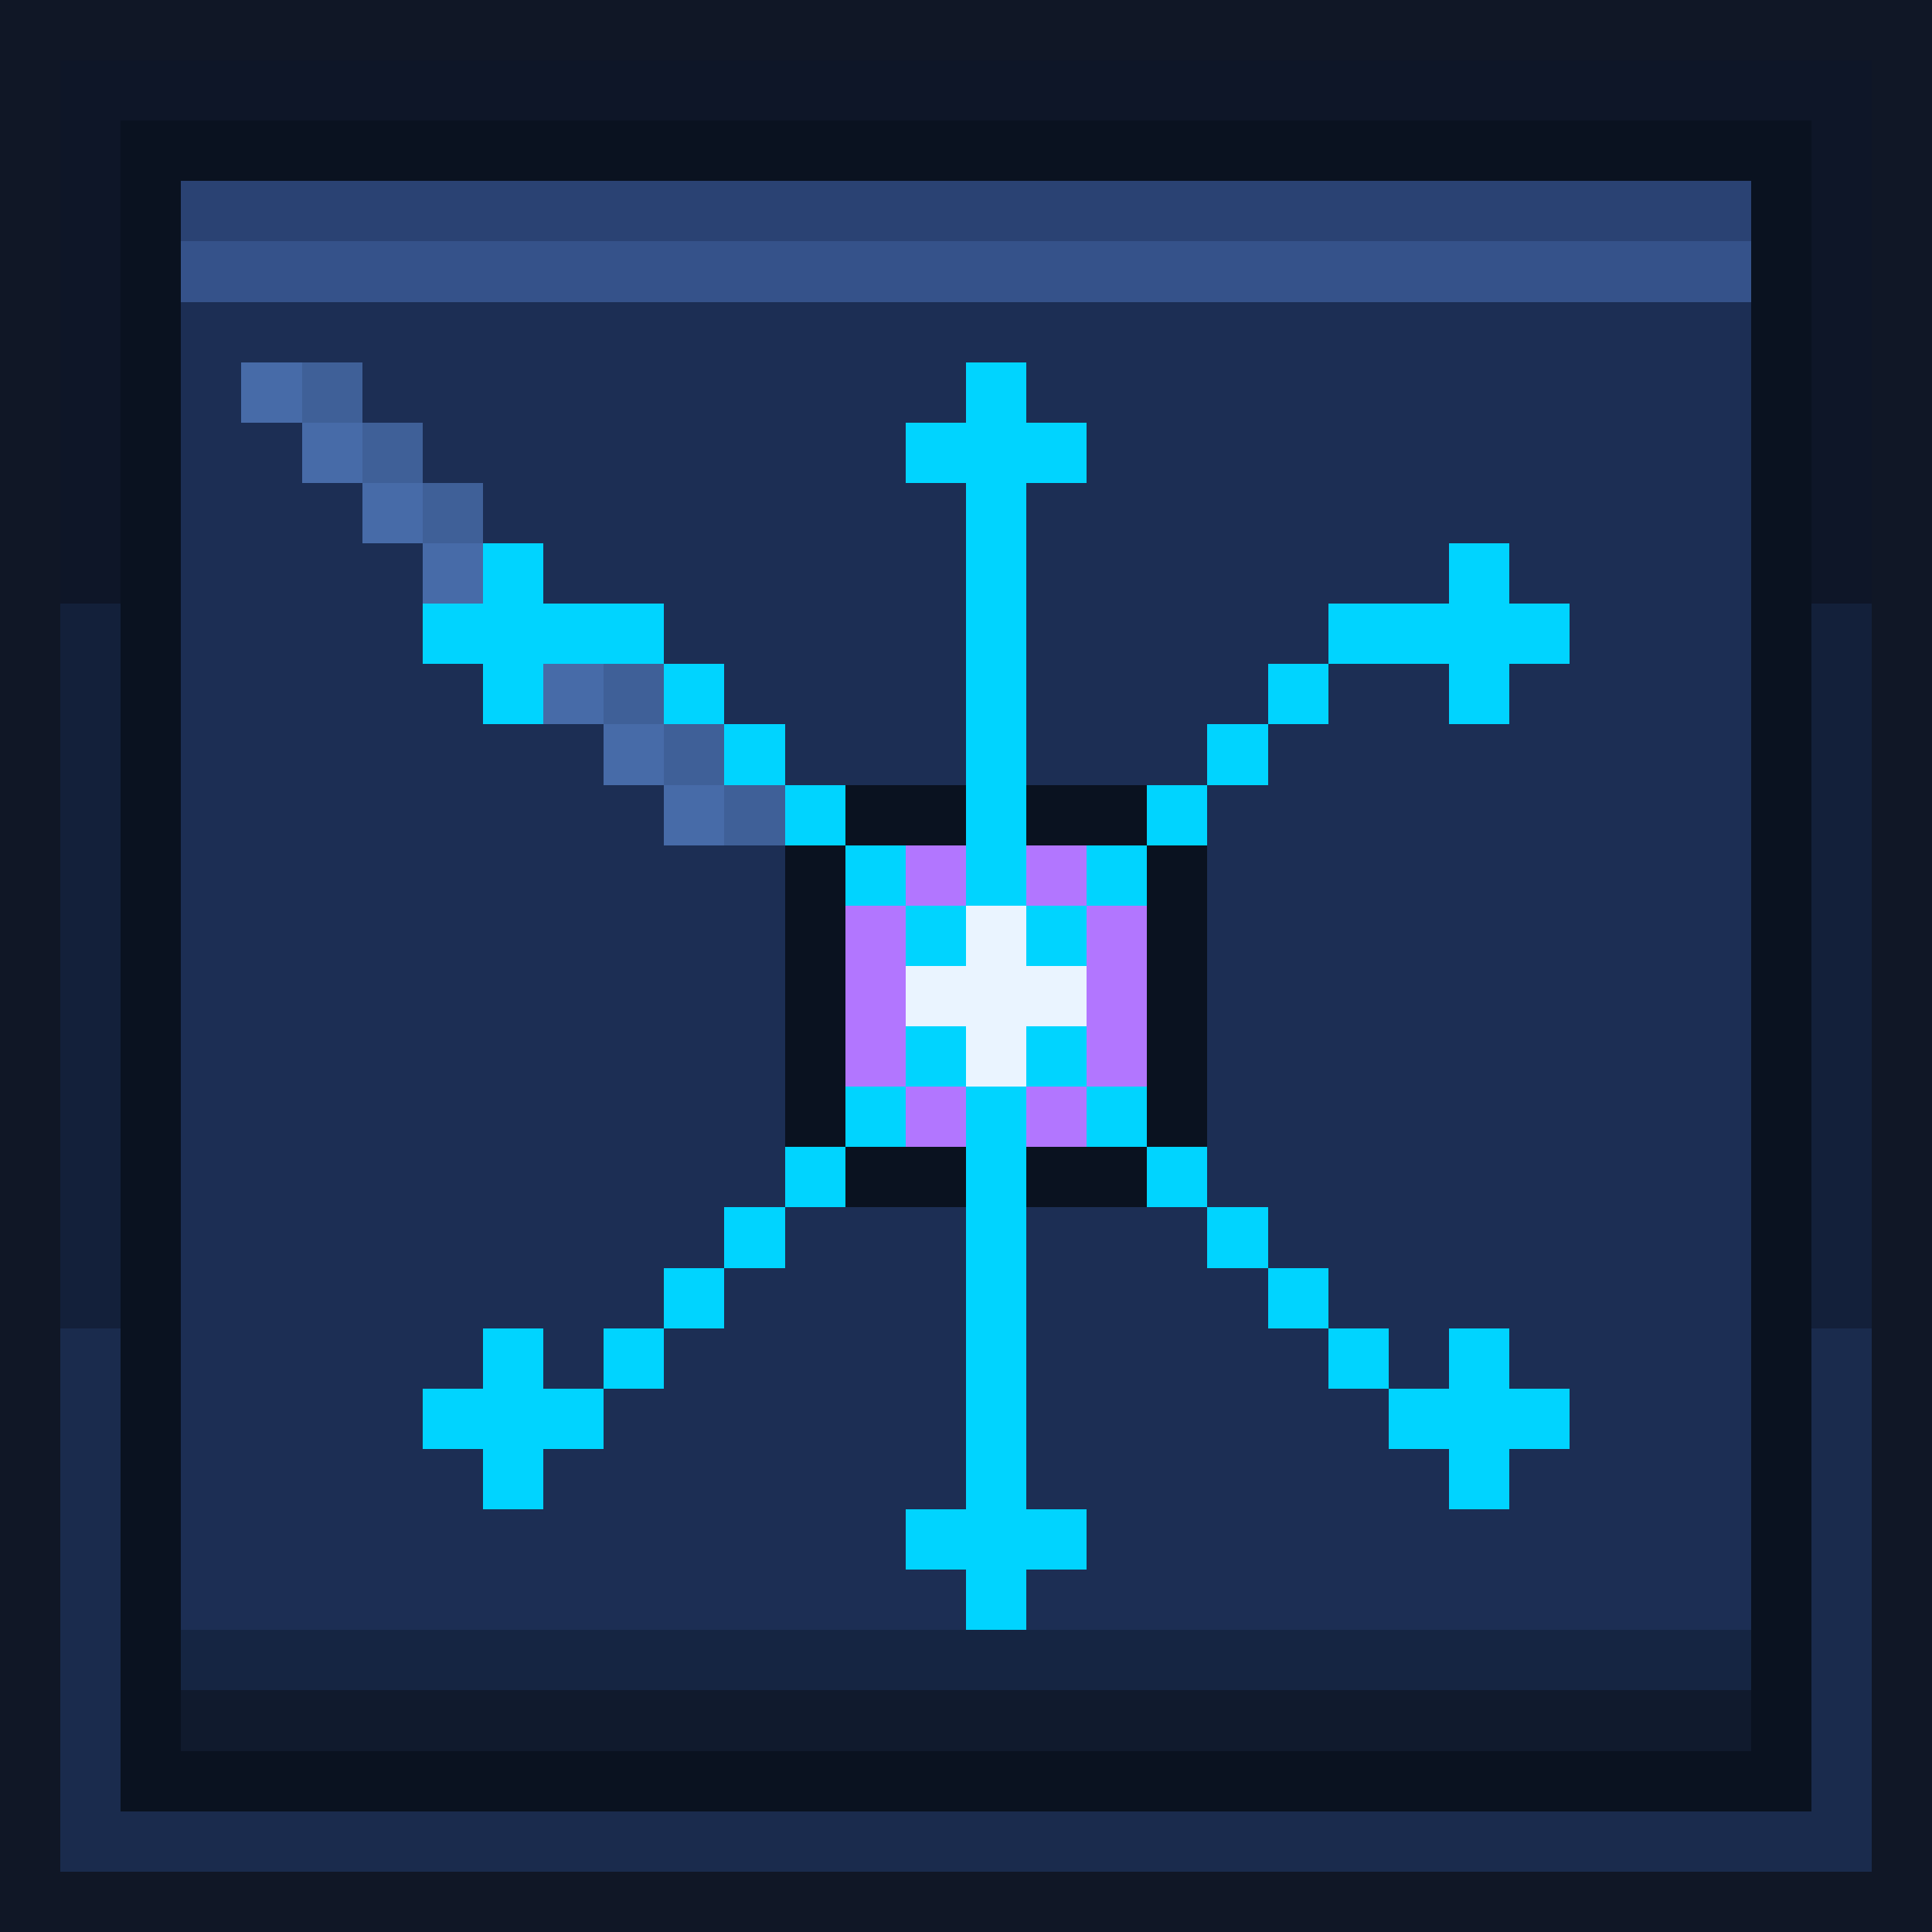
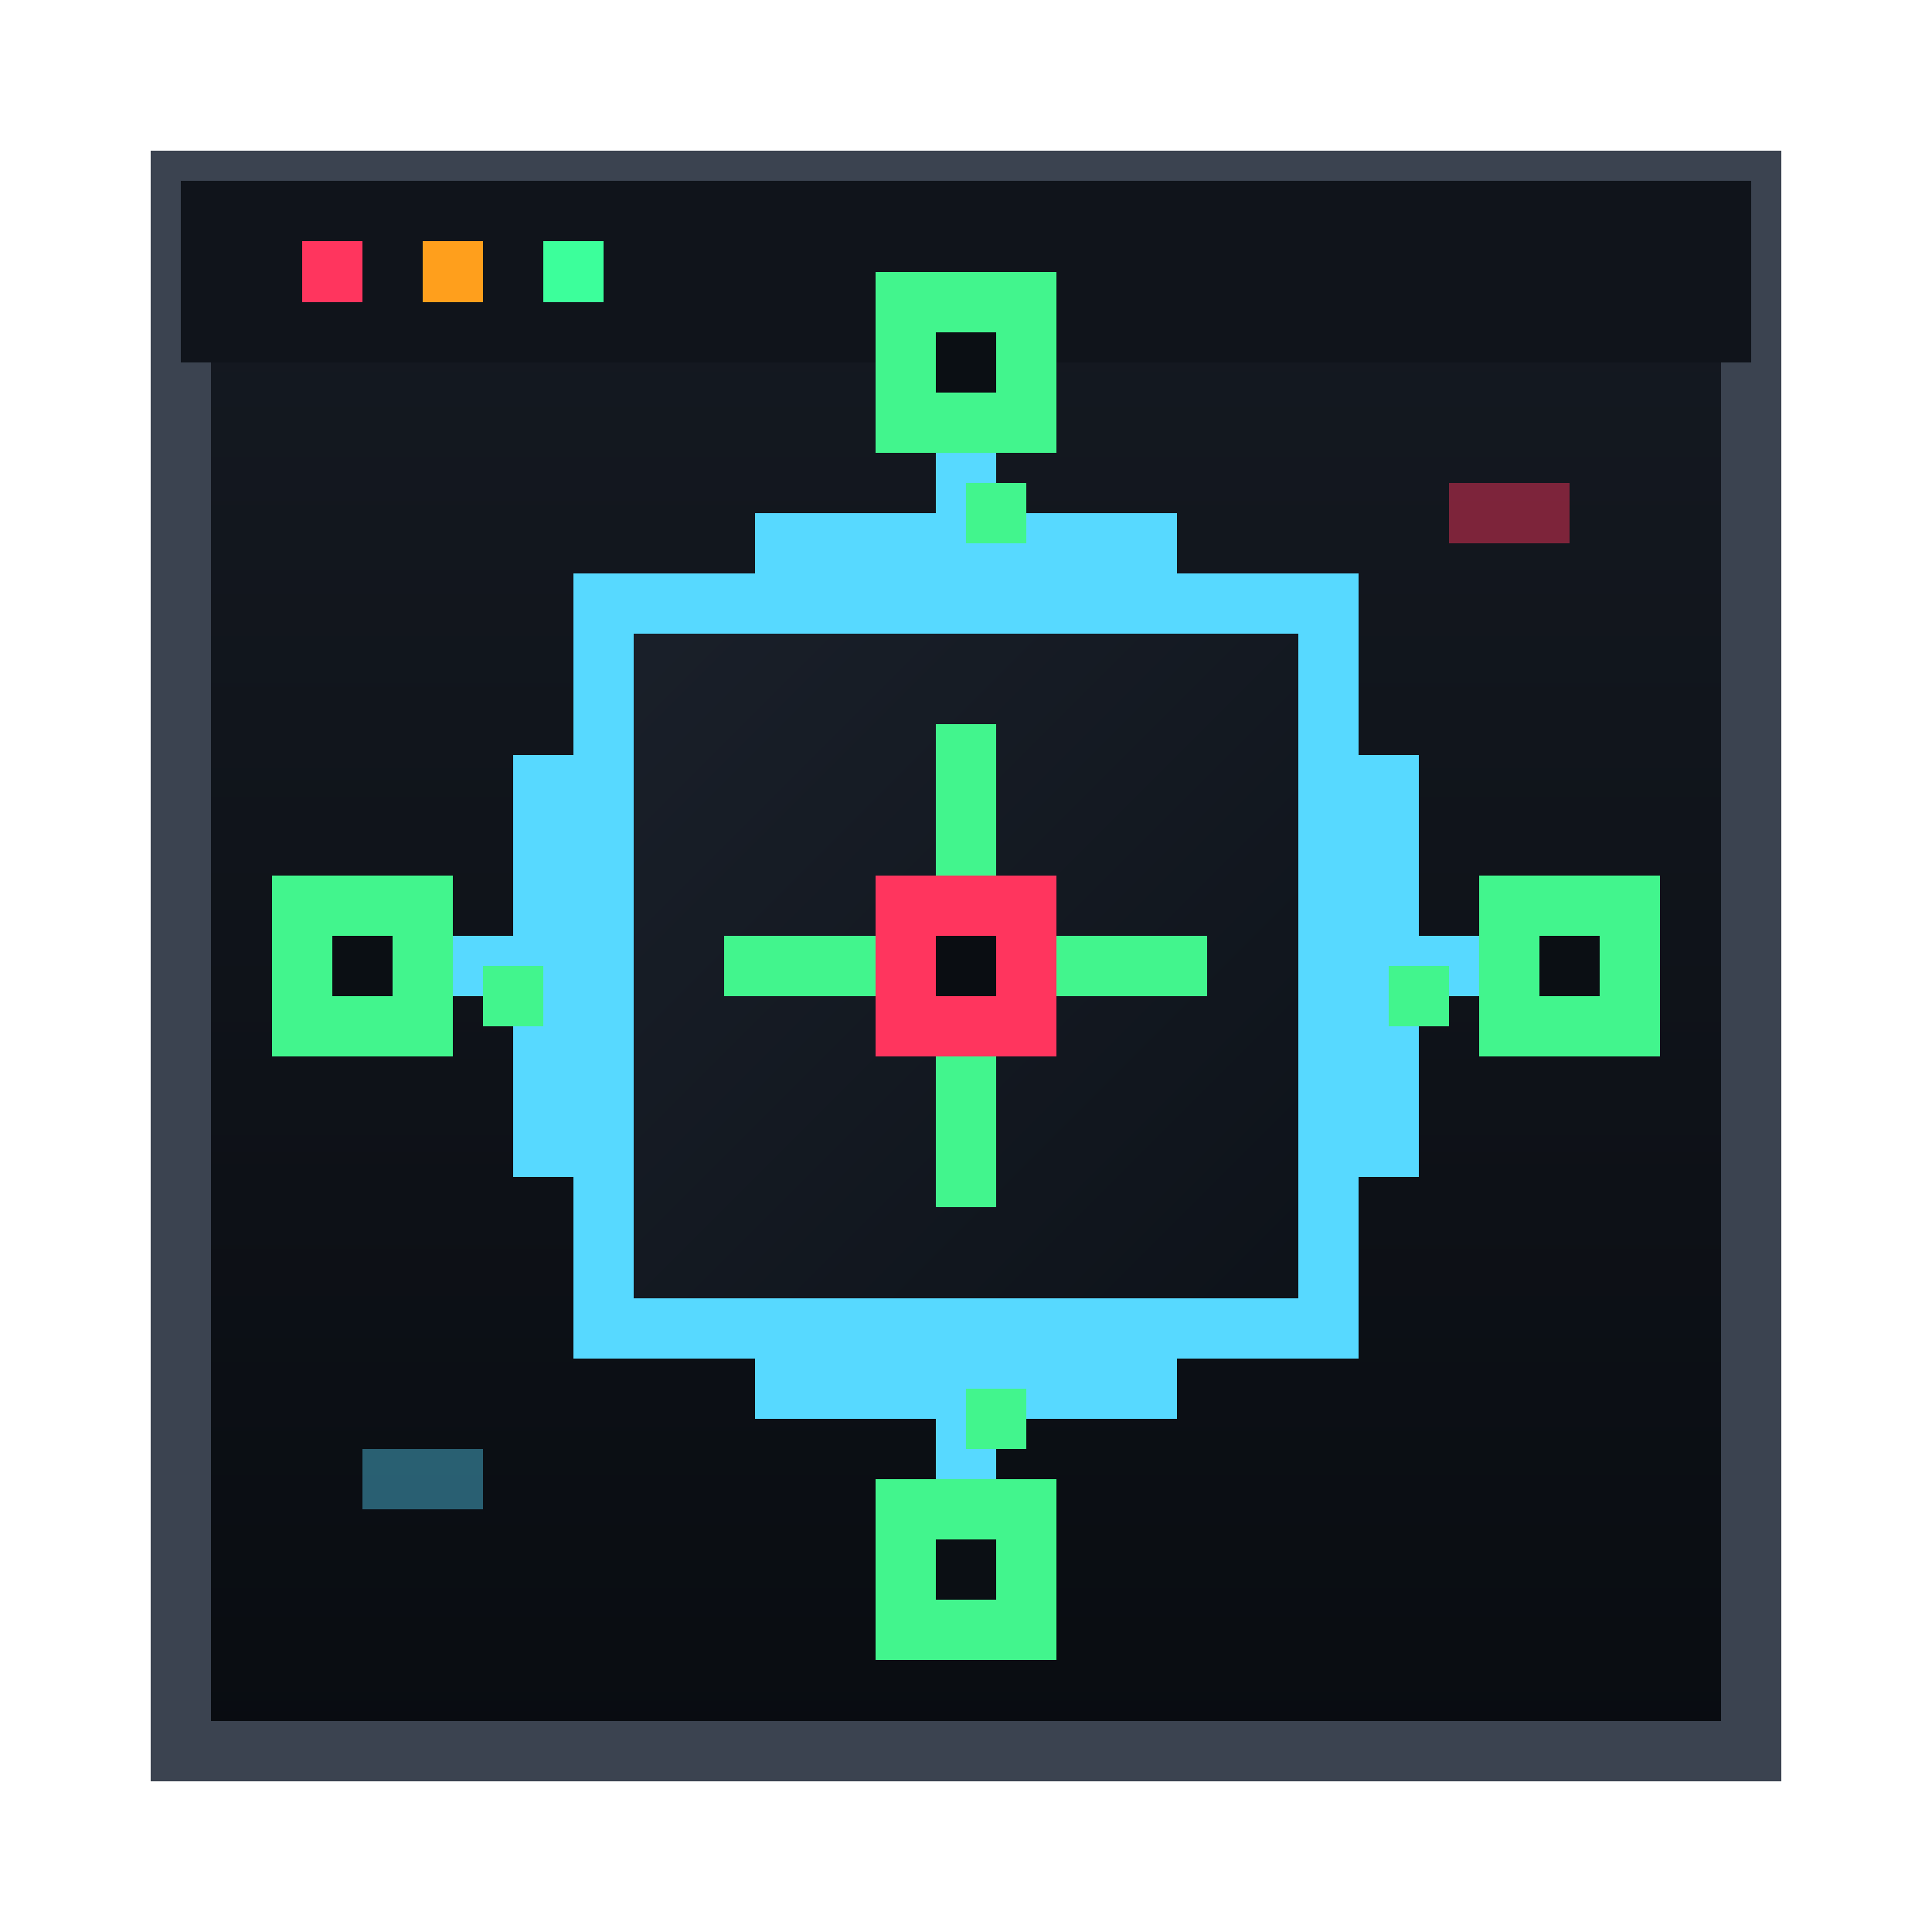
- <svg xmlns="http://www.w3.org/2000/svg" viewBox="0 0 32 32" width="256" height="256" shape-rendering="crispEdges">
-   <rect x="0" y="0" width="32" height="1" fill="#101726" />
-   <rect x="0" y="1" width="1" height="1" fill="#101726" />
-   <rect x="1" y="1" width="30" height="1" fill="#0e1628" />
-   <rect x="31" y="1" width="1" height="1" fill="#101726" />
-   <rect x="0" y="2" width="1" height="1" fill="#101726" />
-   <rect x="1" y="2" width="1" height="1" fill="#0e1628" />
-   <rect x="2" y="2" width="28" height="1" fill="#0a1220" />
-   <rect x="30" y="2" width="1" height="1" fill="#0e1628" />
-   <rect x="31" y="2" width="1" height="1" fill="#101726" />
-   <rect x="0" y="3" width="1" height="1" fill="#101726" />
-   <rect x="1" y="3" width="1" height="1" fill="#0e1628" />
-   <rect x="2" y="3" width="1" height="1" fill="#0a1220" />
-   <rect x="3" y="3" width="26" height="1" fill="#2a4273" />
-   <rect x="29" y="3" width="1" height="1" fill="#0a1220" />
-   <rect x="30" y="3" width="1" height="1" fill="#0e1628" />
-   <rect x="31" y="3" width="1" height="1" fill="#101726" />
-   <rect x="0" y="4" width="1" height="1" fill="#101726" />
-   <rect x="1" y="4" width="1" height="1" fill="#0e1628" />
-   <rect x="2" y="4" width="1" height="1" fill="#0a1220" />
-   <rect x="3" y="4" width="26" height="1" fill="#35528a" />
-   <rect x="29" y="4" width="1" height="1" fill="#0a1220" />
-   <rect x="30" y="4" width="1" height="1" fill="#0e1628" />
-   <rect x="31" y="4" width="1" height="1" fill="#101726" />
-   <rect x="0" y="5" width="1" height="1" fill="#101726" />
-   <rect x="1" y="5" width="1" height="1" fill="#0e1628" />
-   <rect x="2" y="5" width="1" height="1" fill="#0a1220" />
-   <rect x="3" y="5" width="26" height="1" fill="#1c2e54" />
-   <rect x="29" y="5" width="1" height="1" fill="#0a1220" />
-   <rect x="30" y="5" width="1" height="1" fill="#0e1628" />
-   <rect x="31" y="5" width="1" height="1" fill="#101726" />
-   <rect x="0" y="6" width="1" height="1" fill="#101726" />
-   <rect x="1" y="6" width="1" height="1" fill="#0e1628" />
-   <rect x="2" y="6" width="1" height="1" fill="#0a1220" />
-   <rect x="3" y="6" width="1" height="1" fill="#1c2e54" />
-   <rect x="4" y="6" width="1" height="1" fill="#476ba8" />
-   <rect x="5" y="6" width="1" height="1" fill="#3f6098" />
-   <rect x="6" y="6" width="10" height="1" fill="#1c2e54" />
-   <rect x="16" y="6" width="1" height="1" fill="#00d4ff" />
-   <rect x="17" y="6" width="12" height="1" fill="#1c2e54" />
-   <rect x="29" y="6" width="1" height="1" fill="#0a1220" />
-   <rect x="30" y="6" width="1" height="1" fill="#0e1628" />
-   <rect x="31" y="6" width="1" height="1" fill="#101726" />
-   <rect x="0" y="7" width="1" height="1" fill="#101726" />
-   <rect x="1" y="7" width="1" height="1" fill="#0e1628" />
-   <rect x="2" y="7" width="1" height="1" fill="#0a1220" />
-   <rect x="3" y="7" width="2" height="1" fill="#1c2e54" />
-   <rect x="5" y="7" width="1" height="1" fill="#476ba8" />
-   <rect x="6" y="7" width="1" height="1" fill="#3f6098" />
-   <rect x="7" y="7" width="8" height="1" fill="#1c2e54" />
-   <rect x="15" y="7" width="3" height="1" fill="#00d4ff" />
-   <rect x="18" y="7" width="11" height="1" fill="#1c2e54" />
-   <rect x="29" y="7" width="1" height="1" fill="#0a1220" />
-   <rect x="30" y="7" width="1" height="1" fill="#0e1628" />
-   <rect x="31" y="7" width="1" height="1" fill="#101726" />
-   <rect x="0" y="8" width="1" height="1" fill="#101726" />
-   <rect x="1" y="8" width="1" height="1" fill="#0e1628" />
-   <rect x="2" y="8" width="1" height="1" fill="#0a1220" />
-   <rect x="3" y="8" width="3" height="1" fill="#1c2e54" />
-   <rect x="6" y="8" width="1" height="1" fill="#476ba8" />
-   <rect x="7" y="8" width="1" height="1" fill="#3f6098" />
-   <rect x="8" y="8" width="8" height="1" fill="#1c2e54" />
-   <rect x="16" y="8" width="1" height="1" fill="#00d4ff" />
-   <rect x="17" y="8" width="12" height="1" fill="#1c2e54" />
-   <rect x="29" y="8" width="1" height="1" fill="#0a1220" />
-   <rect x="30" y="8" width="1" height="1" fill="#0e1628" />
-   <rect x="31" y="8" width="1" height="1" fill="#101726" />
-   <rect x="0" y="9" width="1" height="1" fill="#101726" />
-   <rect x="1" y="9" width="1" height="1" fill="#0e1628" />
-   <rect x="2" y="9" width="1" height="1" fill="#0a1220" />
-   <rect x="3" y="9" width="4" height="1" fill="#1c2e54" />
-   <rect x="7" y="9" width="1" height="1" fill="#476ba8" />
-   <rect x="8" y="9" width="1" height="1" fill="#00d4ff" />
-   <rect x="9" y="9" width="7" height="1" fill="#1c2e54" />
-   <rect x="16" y="9" width="1" height="1" fill="#00d4ff" />
-   <rect x="17" y="9" width="7" height="1" fill="#1c2e54" />
-   <rect x="24" y="9" width="1" height="1" fill="#00d4ff" />
-   <rect x="25" y="9" width="4" height="1" fill="#1c2e54" />
-   <rect x="29" y="9" width="1" height="1" fill="#0a1220" />
-   <rect x="30" y="9" width="1" height="1" fill="#0e1628" />
-   <rect x="31" y="9" width="1" height="1" fill="#101726" />
-   <rect x="0" y="10" width="1" height="1" fill="#101726" />
-   <rect x="1" y="10" width="1" height="1" fill="#13203a" />
-   <rect x="2" y="10" width="1" height="1" fill="#0a1220" />
-   <rect x="3" y="10" width="4" height="1" fill="#1c2e54" />
-   <rect x="7" y="10" width="4" height="1" fill="#00d4ff" />
-   <rect x="11" y="10" width="5" height="1" fill="#1c2e54" />
-   <rect x="16" y="10" width="1" height="1" fill="#00d4ff" />
-   <rect x="17" y="10" width="5" height="1" fill="#1c2e54" />
-   <rect x="22" y="10" width="4" height="1" fill="#00d4ff" />
-   <rect x="26" y="10" width="3" height="1" fill="#1c2e54" />
-   <rect x="29" y="10" width="1" height="1" fill="#0a1220" />
-   <rect x="30" y="10" width="1" height="1" fill="#13203a" />
-   <rect x="31" y="10" width="1" height="1" fill="#101726" />
-   <rect x="0" y="11" width="1" height="1" fill="#101726" />
-   <rect x="1" y="11" width="1" height="1" fill="#13203a" />
-   <rect x="2" y="11" width="1" height="1" fill="#0a1220" />
-   <rect x="3" y="11" width="5" height="1" fill="#1c2e54" />
-   <rect x="8" y="11" width="1" height="1" fill="#00d4ff" />
-   <rect x="9" y="11" width="1" height="1" fill="#476ba8" />
-   <rect x="10" y="11" width="1" height="1" fill="#3f6098" />
-   <rect x="11" y="11" width="1" height="1" fill="#00d4ff" />
-   <rect x="12" y="11" width="4" height="1" fill="#1c2e54" />
-   <rect x="16" y="11" width="1" height="1" fill="#00d4ff" />
-   <rect x="17" y="11" width="4" height="1" fill="#1c2e54" />
-   <rect x="21" y="11" width="1" height="1" fill="#00d4ff" />
-   <rect x="22" y="11" width="2" height="1" fill="#1c2e54" />
-   <rect x="24" y="11" width="1" height="1" fill="#00d4ff" />
-   <rect x="25" y="11" width="4" height="1" fill="#1c2e54" />
-   <rect x="29" y="11" width="1" height="1" fill="#0a1220" />
-   <rect x="30" y="11" width="1" height="1" fill="#13203a" />
-   <rect x="31" y="11" width="1" height="1" fill="#101726" />
-   <rect x="0" y="12" width="1" height="1" fill="#101726" />
-   <rect x="1" y="12" width="1" height="1" fill="#13203a" />
-   <rect x="2" y="12" width="1" height="1" fill="#0a1220" />
-   <rect x="3" y="12" width="7" height="1" fill="#1c2e54" />
-   <rect x="10" y="12" width="1" height="1" fill="#476ba8" />
-   <rect x="11" y="12" width="1" height="1" fill="#3f6098" />
-   <rect x="12" y="12" width="1" height="1" fill="#00d4ff" />
-   <rect x="13" y="12" width="3" height="1" fill="#1c2e54" />
-   <rect x="16" y="12" width="1" height="1" fill="#00d4ff" />
-   <rect x="17" y="12" width="3" height="1" fill="#1c2e54" />
-   <rect x="20" y="12" width="1" height="1" fill="#00d4ff" />
-   <rect x="21" y="12" width="8" height="1" fill="#1c2e54" />
-   <rect x="29" y="12" width="1" height="1" fill="#0a1220" />
-   <rect x="30" y="12" width="1" height="1" fill="#13203a" />
-   <rect x="31" y="12" width="1" height="1" fill="#101726" />
-   <rect x="0" y="13" width="1" height="1" fill="#101726" />
-   <rect x="1" y="13" width="1" height="1" fill="#13203a" />
-   <rect x="2" y="13" width="1" height="1" fill="#0a1220" />
-   <rect x="3" y="13" width="8" height="1" fill="#1c2e54" />
-   <rect x="11" y="13" width="1" height="1" fill="#476ba8" />
-   <rect x="12" y="13" width="1" height="1" fill="#3f6098" />
-   <rect x="13" y="13" width="1" height="1" fill="#00d4ff" />
-   <rect x="14" y="13" width="2" height="1" fill="#0a1220" />
-   <rect x="16" y="13" width="1" height="1" fill="#00d4ff" />
-   <rect x="17" y="13" width="2" height="1" fill="#0a1220" />
-   <rect x="19" y="13" width="1" height="1" fill="#00d4ff" />
-   <rect x="20" y="13" width="9" height="1" fill="#1c2e54" />
-   <rect x="29" y="13" width="1" height="1" fill="#0a1220" />
-   <rect x="30" y="13" width="1" height="1" fill="#13203a" />
-   <rect x="31" y="13" width="1" height="1" fill="#101726" />
-   <rect x="0" y="14" width="1" height="1" fill="#101726" />
-   <rect x="1" y="14" width="1" height="1" fill="#13203a" />
-   <rect x="2" y="14" width="1" height="1" fill="#0a1220" />
-   <rect x="3" y="14" width="10" height="1" fill="#1c2e54" />
-   <rect x="13" y="14" width="1" height="1" fill="#0a1220" />
-   <rect x="14" y="14" width="1" height="1" fill="#00d4ff" />
-   <rect x="15" y="14" width="1" height="1" fill="#b276ff" />
-   <rect x="16" y="14" width="1" height="1" fill="#00d4ff" />
-   <rect x="17" y="14" width="1" height="1" fill="#b276ff" />
-   <rect x="18" y="14" width="1" height="1" fill="#00d4ff" />
-   <rect x="19" y="14" width="1" height="1" fill="#0a1220" />
-   <rect x="20" y="14" width="9" height="1" fill="#1c2e54" />
-   <rect x="29" y="14" width="1" height="1" fill="#0a1220" />
-   <rect x="30" y="14" width="1" height="1" fill="#13203a" />
-   <rect x="31" y="14" width="1" height="1" fill="#101726" />
-   <rect x="0" y="15" width="1" height="1" fill="#101726" />
-   <rect x="1" y="15" width="1" height="1" fill="#13203a" />
-   <rect x="2" y="15" width="1" height="1" fill="#0a1220" />
-   <rect x="3" y="15" width="10" height="1" fill="#1c2e54" />
-   <rect x="13" y="15" width="1" height="1" fill="#0a1220" />
-   <rect x="14" y="15" width="1" height="1" fill="#b276ff" />
-   <rect x="15" y="15" width="1" height="1" fill="#00d4ff" />
-   <rect x="16" y="15" width="1" height="1" fill="#eaf4ff" />
-   <rect x="17" y="15" width="1" height="1" fill="#00d4ff" />
-   <rect x="18" y="15" width="1" height="1" fill="#b276ff" />
-   <rect x="19" y="15" width="1" height="1" fill="#0a1220" />
-   <rect x="20" y="15" width="9" height="1" fill="#1c2e54" />
-   <rect x="29" y="15" width="1" height="1" fill="#0a1220" />
-   <rect x="30" y="15" width="1" height="1" fill="#13203a" />
-   <rect x="31" y="15" width="1" height="1" fill="#101726" />
-   <rect x="0" y="16" width="1" height="1" fill="#101726" />
-   <rect x="1" y="16" width="1" height="1" fill="#13203a" />
-   <rect x="2" y="16" width="1" height="1" fill="#0a1220" />
-   <rect x="3" y="16" width="10" height="1" fill="#1c2e54" />
-   <rect x="13" y="16" width="1" height="1" fill="#0a1220" />
-   <rect x="14" y="16" width="1" height="1" fill="#b276ff" />
-   <rect x="15" y="16" width="3" height="1" fill="#eaf4ff" />
-   <rect x="18" y="16" width="1" height="1" fill="#b276ff" />
-   <rect x="19" y="16" width="1" height="1" fill="#0a1220" />
-   <rect x="20" y="16" width="9" height="1" fill="#1c2e54" />
-   <rect x="29" y="16" width="1" height="1" fill="#0a1220" />
-   <rect x="30" y="16" width="1" height="1" fill="#13203a" />
-   <rect x="31" y="16" width="1" height="1" fill="#101726" />
-   <rect x="0" y="17" width="1" height="1" fill="#101726" />
-   <rect x="1" y="17" width="1" height="1" fill="#13203a" />
-   <rect x="2" y="17" width="1" height="1" fill="#0a1220" />
-   <rect x="3" y="17" width="10" height="1" fill="#1c2e54" />
-   <rect x="13" y="17" width="1" height="1" fill="#0a1220" />
-   <rect x="14" y="17" width="1" height="1" fill="#b276ff" />
-   <rect x="15" y="17" width="1" height="1" fill="#00d4ff" />
-   <rect x="16" y="17" width="1" height="1" fill="#eaf4ff" />
-   <rect x="17" y="17" width="1" height="1" fill="#00d4ff" />
-   <rect x="18" y="17" width="1" height="1" fill="#b276ff" />
-   <rect x="19" y="17" width="1" height="1" fill="#0a1220" />
-   <rect x="20" y="17" width="9" height="1" fill="#1c2e54" />
-   <rect x="29" y="17" width="1" height="1" fill="#0a1220" />
-   <rect x="30" y="17" width="1" height="1" fill="#13203a" />
-   <rect x="31" y="17" width="1" height="1" fill="#101726" />
-   <rect x="0" y="18" width="1" height="1" fill="#101726" />
-   <rect x="1" y="18" width="1" height="1" fill="#13203a" />
-   <rect x="2" y="18" width="1" height="1" fill="#0a1220" />
-   <rect x="3" y="18" width="10" height="1" fill="#1c2e54" />
-   <rect x="13" y="18" width="1" height="1" fill="#0a1220" />
-   <rect x="14" y="18" width="1" height="1" fill="#00d4ff" />
-   <rect x="15" y="18" width="1" height="1" fill="#b276ff" />
-   <rect x="16" y="18" width="1" height="1" fill="#00d4ff" />
-   <rect x="17" y="18" width="1" height="1" fill="#b276ff" />
-   <rect x="18" y="18" width="1" height="1" fill="#00d4ff" />
-   <rect x="19" y="18" width="1" height="1" fill="#0a1220" />
-   <rect x="20" y="18" width="9" height="1" fill="#1c2e54" />
-   <rect x="29" y="18" width="1" height="1" fill="#0a1220" />
-   <rect x="30" y="18" width="1" height="1" fill="#13203a" />
-   <rect x="31" y="18" width="1" height="1" fill="#101726" />
-   <rect x="0" y="19" width="1" height="1" fill="#101726" />
-   <rect x="1" y="19" width="1" height="1" fill="#13203a" />
-   <rect x="2" y="19" width="1" height="1" fill="#0a1220" />
-   <rect x="3" y="19" width="10" height="1" fill="#1c2e54" />
-   <rect x="13" y="19" width="1" height="1" fill="#00d4ff" />
-   <rect x="14" y="19" width="2" height="1" fill="#0a1220" />
-   <rect x="16" y="19" width="1" height="1" fill="#00d4ff" />
-   <rect x="17" y="19" width="2" height="1" fill="#0a1220" />
-   <rect x="19" y="19" width="1" height="1" fill="#00d4ff" />
-   <rect x="20" y="19" width="9" height="1" fill="#1c2e54" />
-   <rect x="29" y="19" width="1" height="1" fill="#0a1220" />
-   <rect x="30" y="19" width="1" height="1" fill="#13203a" />
-   <rect x="31" y="19" width="1" height="1" fill="#101726" />
-   <rect x="0" y="20" width="1" height="1" fill="#101726" />
-   <rect x="1" y="20" width="1" height="1" fill="#13203a" />
-   <rect x="2" y="20" width="1" height="1" fill="#0a1220" />
-   <rect x="3" y="20" width="9" height="1" fill="#1c2e54" />
-   <rect x="12" y="20" width="1" height="1" fill="#00d4ff" />
-   <rect x="13" y="20" width="3" height="1" fill="#1c2e54" />
-   <rect x="16" y="20" width="1" height="1" fill="#00d4ff" />
-   <rect x="17" y="20" width="3" height="1" fill="#1c2e54" />
-   <rect x="20" y="20" width="1" height="1" fill="#00d4ff" />
-   <rect x="21" y="20" width="8" height="1" fill="#1c2e54" />
-   <rect x="29" y="20" width="1" height="1" fill="#0a1220" />
-   <rect x="30" y="20" width="1" height="1" fill="#13203a" />
-   <rect x="31" y="20" width="1" height="1" fill="#101726" />
-   <rect x="0" y="21" width="1" height="1" fill="#101726" />
-   <rect x="1" y="21" width="1" height="1" fill="#13203a" />
-   <rect x="2" y="21" width="1" height="1" fill="#0a1220" />
-   <rect x="3" y="21" width="8" height="1" fill="#1c2e54" />
-   <rect x="11" y="21" width="1" height="1" fill="#00d4ff" />
-   <rect x="12" y="21" width="4" height="1" fill="#1c2e54" />
-   <rect x="16" y="21" width="1" height="1" fill="#00d4ff" />
-   <rect x="17" y="21" width="4" height="1" fill="#1c2e54" />
-   <rect x="21" y="21" width="1" height="1" fill="#00d4ff" />
-   <rect x="22" y="21" width="7" height="1" fill="#1c2e54" />
-   <rect x="29" y="21" width="1" height="1" fill="#0a1220" />
-   <rect x="30" y="21" width="1" height="1" fill="#13203a" />
-   <rect x="31" y="21" width="1" height="1" fill="#101726" />
-   <rect x="0" y="22" width="1" height="1" fill="#101726" />
-   <rect x="1" y="22" width="1" height="1" fill="#1a2b4d" />
-   <rect x="2" y="22" width="1" height="1" fill="#0a1220" />
-   <rect x="3" y="22" width="5" height="1" fill="#1c2e54" />
-   <rect x="8" y="22" width="1" height="1" fill="#00d4ff" />
-   <rect x="9" y="22" width="1" height="1" fill="#1c2e54" />
-   <rect x="10" y="22" width="1" height="1" fill="#00d4ff" />
-   <rect x="11" y="22" width="5" height="1" fill="#1c2e54" />
-   <rect x="16" y="22" width="1" height="1" fill="#00d4ff" />
-   <rect x="17" y="22" width="5" height="1" fill="#1c2e54" />
-   <rect x="22" y="22" width="1" height="1" fill="#00d4ff" />
-   <rect x="23" y="22" width="1" height="1" fill="#1c2e54" />
-   <rect x="24" y="22" width="1" height="1" fill="#00d4ff" />
-   <rect x="25" y="22" width="4" height="1" fill="#1c2e54" />
-   <rect x="29" y="22" width="1" height="1" fill="#0a1220" />
-   <rect x="30" y="22" width="1" height="1" fill="#1a2b4d" />
-   <rect x="31" y="22" width="1" height="1" fill="#101726" />
-   <rect x="0" y="23" width="1" height="1" fill="#101726" />
-   <rect x="1" y="23" width="1" height="1" fill="#1a2b4d" />
-   <rect x="2" y="23" width="1" height="1" fill="#0a1220" />
-   <rect x="3" y="23" width="4" height="1" fill="#1c2e54" />
-   <rect x="7" y="23" width="3" height="1" fill="#00d4ff" />
-   <rect x="10" y="23" width="6" height="1" fill="#1c2e54" />
-   <rect x="16" y="23" width="1" height="1" fill="#00d4ff" />
-   <rect x="17" y="23" width="6" height="1" fill="#1c2e54" />
-   <rect x="23" y="23" width="3" height="1" fill="#00d4ff" />
-   <rect x="26" y="23" width="3" height="1" fill="#1c2e54" />
-   <rect x="29" y="23" width="1" height="1" fill="#0a1220" />
-   <rect x="30" y="23" width="1" height="1" fill="#1a2b4d" />
-   <rect x="31" y="23" width="1" height="1" fill="#101726" />
-   <rect x="0" y="24" width="1" height="1" fill="#101726" />
-   <rect x="1" y="24" width="1" height="1" fill="#1a2b4d" />
-   <rect x="2" y="24" width="1" height="1" fill="#0a1220" />
-   <rect x="3" y="24" width="5" height="1" fill="#1c2e54" />
-   <rect x="8" y="24" width="1" height="1" fill="#00d4ff" />
-   <rect x="9" y="24" width="7" height="1" fill="#1c2e54" />
-   <rect x="16" y="24" width="1" height="1" fill="#00d4ff" />
-   <rect x="17" y="24" width="7" height="1" fill="#1c2e54" />
-   <rect x="24" y="24" width="1" height="1" fill="#00d4ff" />
-   <rect x="25" y="24" width="4" height="1" fill="#1c2e54" />
-   <rect x="29" y="24" width="1" height="1" fill="#0a1220" />
-   <rect x="30" y="24" width="1" height="1" fill="#1a2b4d" />
-   <rect x="31" y="24" width="1" height="1" fill="#101726" />
-   <rect x="0" y="25" width="1" height="1" fill="#101726" />
-   <rect x="1" y="25" width="1" height="1" fill="#1a2b4d" />
-   <rect x="2" y="25" width="1" height="1" fill="#0a1220" />
-   <rect x="3" y="25" width="12" height="1" fill="#1c2e54" />
-   <rect x="15" y="25" width="3" height="1" fill="#00d4ff" />
-   <rect x="18" y="25" width="11" height="1" fill="#1c2e54" />
-   <rect x="29" y="25" width="1" height="1" fill="#0a1220" />
-   <rect x="30" y="25" width="1" height="1" fill="#1a2b4d" />
-   <rect x="31" y="25" width="1" height="1" fill="#101726" />
-   <rect x="0" y="26" width="1" height="1" fill="#101726" />
-   <rect x="1" y="26" width="1" height="1" fill="#1a2b4d" />
-   <rect x="2" y="26" width="1" height="1" fill="#0a1220" />
-   <rect x="3" y="26" width="13" height="1" fill="#1c2e54" />
-   <rect x="16" y="26" width="1" height="1" fill="#00d4ff" />
-   <rect x="17" y="26" width="12" height="1" fill="#1c2e54" />
-   <rect x="29" y="26" width="1" height="1" fill="#0a1220" />
-   <rect x="30" y="26" width="1" height="1" fill="#1a2b4d" />
-   <rect x="31" y="26" width="1" height="1" fill="#101726" />
-   <rect x="0" y="27" width="1" height="1" fill="#101726" />
-   <rect x="1" y="27" width="1" height="1" fill="#1a2b4d" />
-   <rect x="2" y="27" width="1" height="1" fill="#0a1220" />
-   <rect x="3" y="27" width="26" height="1" fill="#152542" />
-   <rect x="29" y="27" width="1" height="1" fill="#0a1220" />
-   <rect x="30" y="27" width="1" height="1" fill="#1a2b4d" />
-   <rect x="31" y="27" width="1" height="1" fill="#101726" />
-   <rect x="0" y="28" width="1" height="1" fill="#101726" />
-   <rect x="1" y="28" width="1" height="1" fill="#1a2b4d" />
-   <rect x="2" y="28" width="1" height="1" fill="#0a1220" />
-   <rect x="3" y="28" width="26" height="1" fill="#101a2d" />
-   <rect x="29" y="28" width="1" height="1" fill="#0a1220" />
-   <rect x="30" y="28" width="1" height="1" fill="#1a2b4d" />
-   <rect x="31" y="28" width="1" height="1" fill="#101726" />
-   <rect x="0" y="29" width="1" height="1" fill="#101726" />
-   <rect x="1" y="29" width="1" height="1" fill="#1a2b4d" />
-   <rect x="2" y="29" width="28" height="1" fill="#0a1220" />
-   <rect x="30" y="29" width="1" height="1" fill="#1a2b4d" />
-   <rect x="31" y="29" width="1" height="1" fill="#101726" />
-   <rect x="0" y="30" width="1" height="1" fill="#101726" />
-   <rect x="1" y="30" width="30" height="1" fill="#1a2b4d" />
-   <rect x="31" y="30" width="1" height="1" fill="#101726" />
-   <rect x="0" y="31" width="32" height="1" fill="#101726" />
+ <svg xmlns="http://www.w3.org/2000/svg" viewBox="0 0 32 32" fill="none" shape-rendering="crispEdges">
+   <defs>
+     <linearGradient id="bg" x1="0" y1="0" x2="0" y2="1">
+       <stop offset="0" stop-color="#151a22" />
+       <stop offset="1" stop-color="#090c11" />
+     </linearGradient>
+     <linearGradient id="hub" x1="0" y1="0" x2="1" y2="1">
+       <stop offset="0" stop-color="#1a202a" />
+       <stop offset="1" stop-color="#0d1219" />
+     </linearGradient>
+   </defs>
+   <rect x="3" y="3" width="26" height="26" fill="url(#bg)" stroke="#3b4350" stroke-width="1" />
+   <rect x="3" y="3" width="26" height="3" fill="#10141b" />
+   <rect x="5" y="4" width="1" height="1" fill="#ff355e" />
+   <rect x="7" y="4" width="1" height="1" fill="#ff9f1c" />
+   <rect x="9" y="4" width="1" height="1" fill="#3cff9b" />
+   <rect x="10" y="10" width="12" height="12" fill="url(#hub)" stroke="#57d9ff" stroke-width="1" />
+   <rect x="9" y="13" width="1" height="6" fill="url(#hub)" stroke="#57d9ff" stroke-width="1" />
+   <rect x="22" y="13" width="1" height="6" fill="url(#hub)" stroke="#57d9ff" stroke-width="1" />
+   <rect x="13" y="9" width="6" height="1" fill="url(#hub)" stroke="#57d9ff" stroke-width="1" />
+   <rect x="13" y="22" width="6" height="1" fill="url(#hub)" stroke="#57d9ff" stroke-width="1" />
+   <path d="M16 12V20M12 16H20" stroke="#42f58d" stroke-width="1" />
+   <rect x="15" y="15" width="2" height="2" fill="#0a0d12" stroke="#ff355e" stroke-width="1" />
+   <path d="M6 16H9M23 16H26M16 6V9M16 23V26" stroke="#57d9ff" stroke-width="1" />
+   <rect x="5" y="15" width="2" height="2" fill="#0b0f14" stroke="#42f58d" stroke-width="1" />
+   <rect x="25" y="15" width="2" height="2" fill="#0b0f14" stroke="#42f58d" stroke-width="1" />
+   <rect x="15" y="5" width="2" height="2" fill="#0b0f14" stroke="#42f58d" stroke-width="1" />
+   <rect x="15" y="25" width="2" height="2" fill="#0b0f14" stroke="#42f58d" stroke-width="1" />
+   <rect x="8" y="16" width="1" height="1" fill="#42f58d" />
+   <rect x="23" y="16" width="1" height="1" fill="#42f58d" />
+   <rect x="16" y="8" width="1" height="1" fill="#42f58d" />
+   <rect x="16" y="23" width="1" height="1" fill="#42f58d" />
+   <rect x="24" y="8" width="2" height="1" fill="#ff355e" fill-opacity="0.45" />
+   <rect x="6" y="24" width="2" height="1" fill="#57d9ff" fill-opacity="0.4" />
</svg>
